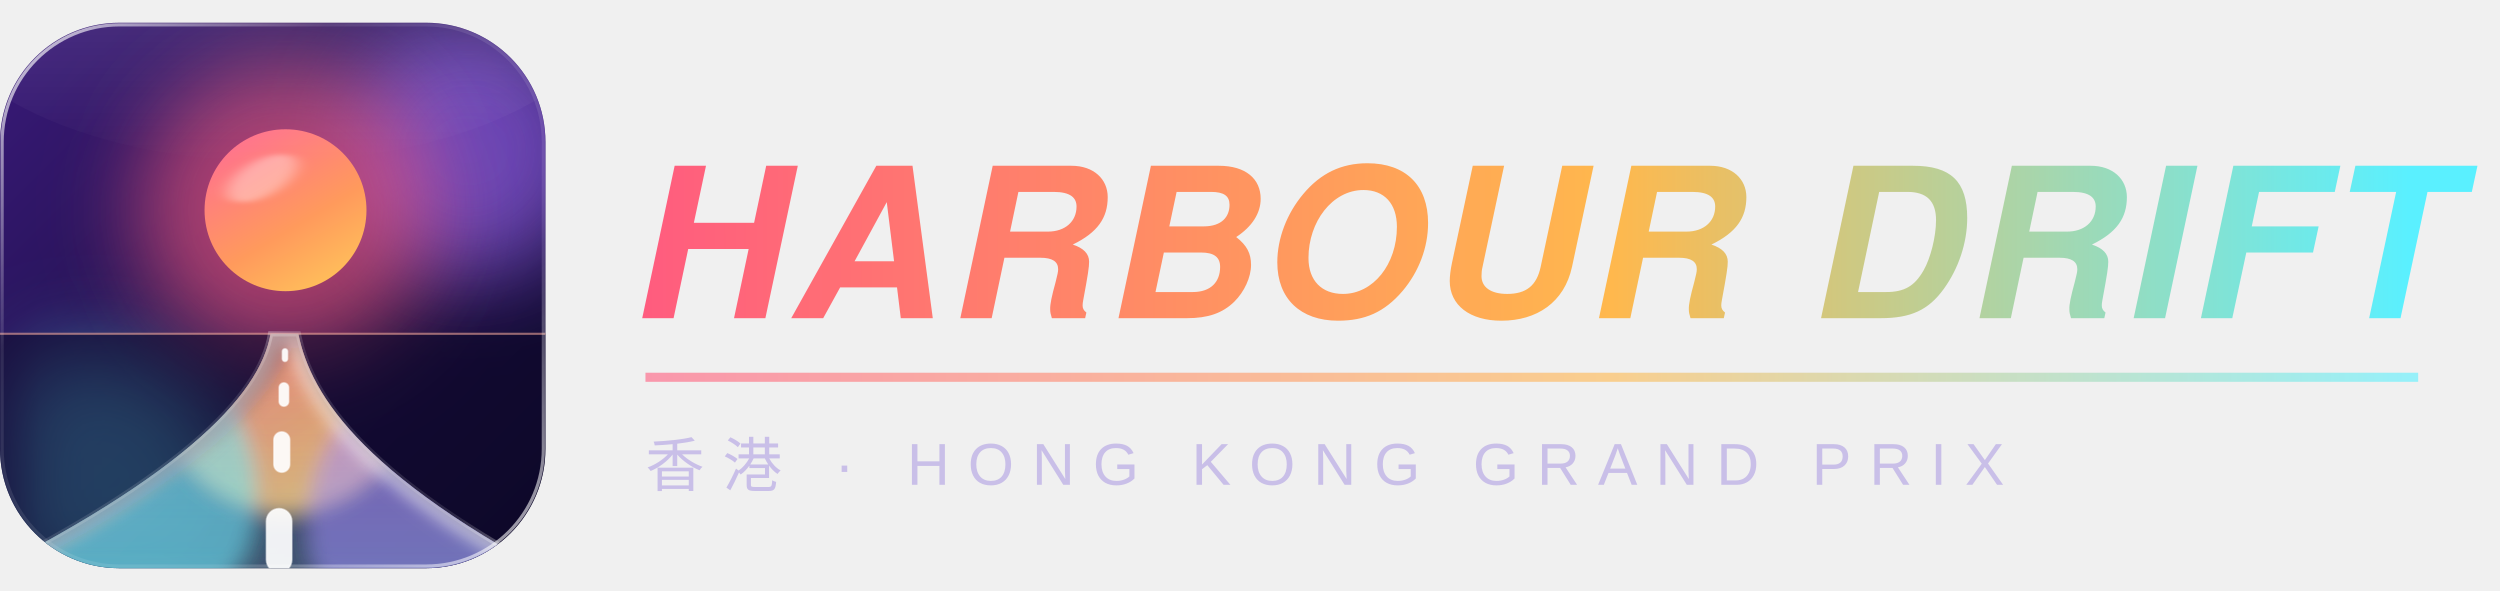
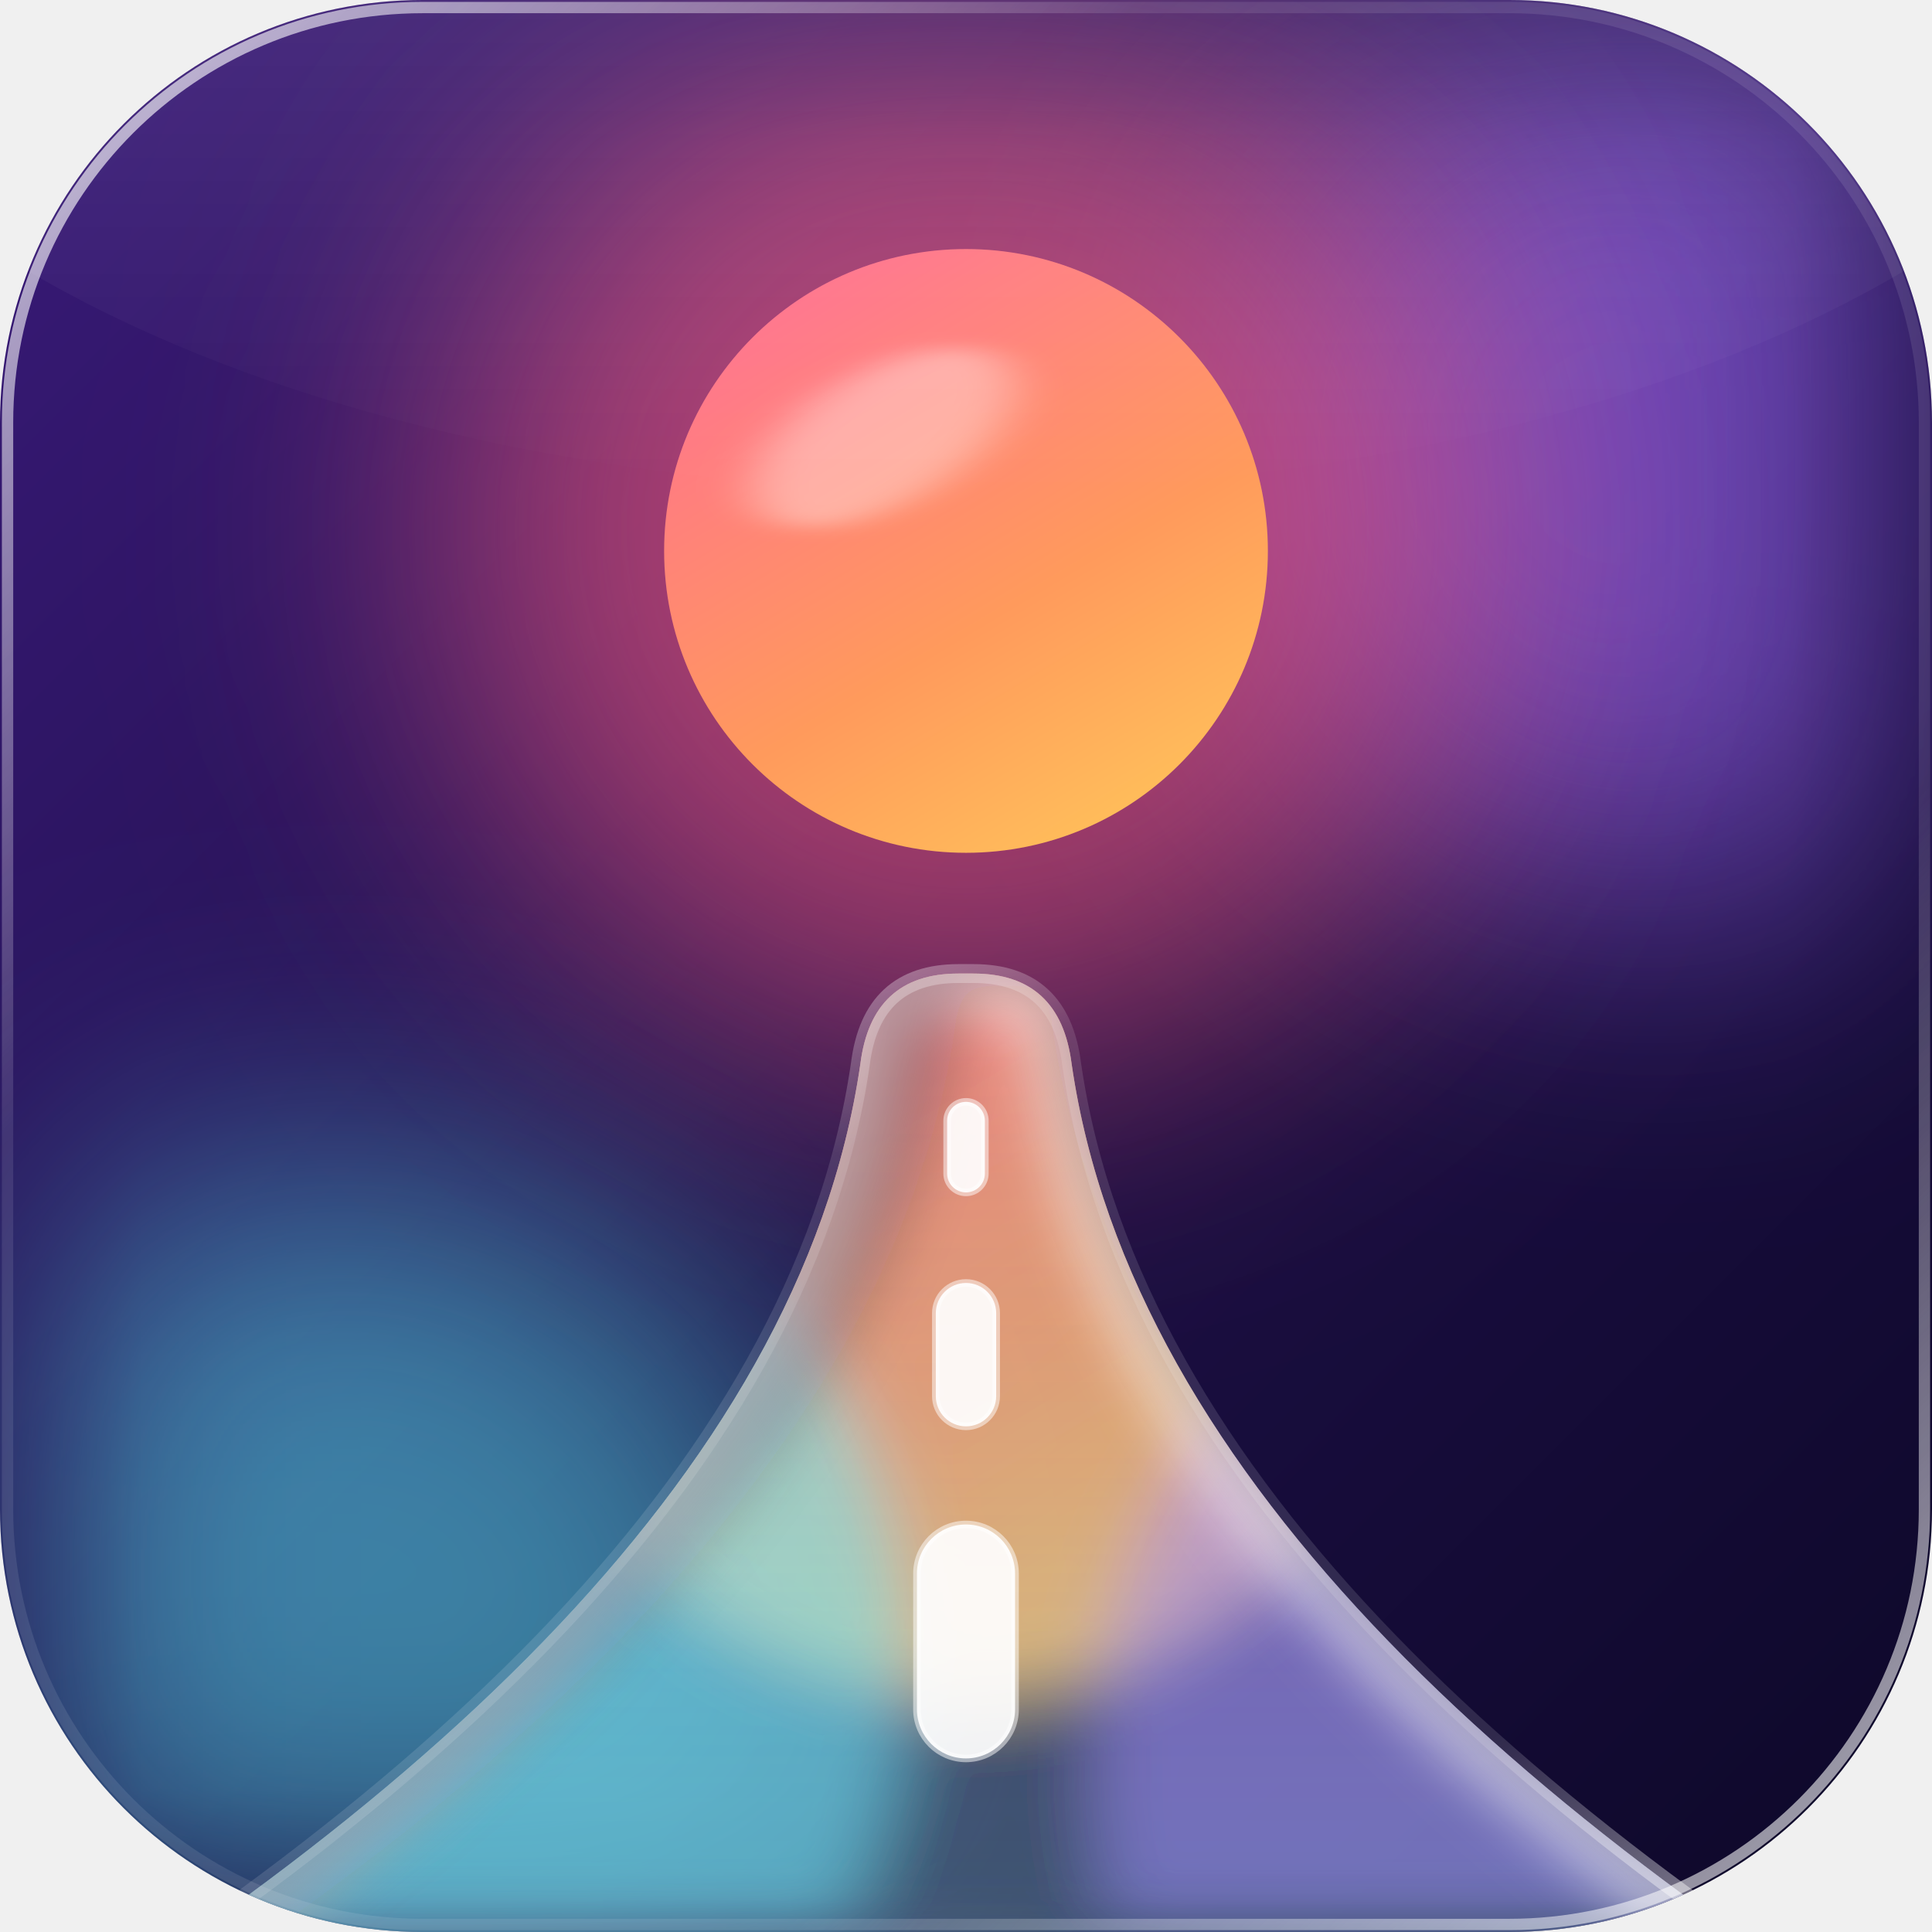
- <svg xmlns="http://www.w3.org/2000/svg" viewBox="0 0 1100 260">
+ <svg xmlns="http://www.w3.org/2000/svg" viewBox="0 0 512 512">
  <defs>
-     <linearGradient id="g" gradientUnits="userSpaceOnUse" x1="280" y1="0" x2="1060" y2="0">
-       <stop offset="0" stop-color="#ff5b7f" />
-       <stop offset=".55" stop-color="#ffb84d" />
-       <stop offset="1" stop-color="#5af0ff" />
+     <linearGradient id="bg" x1="0" y1="0" x2="1" y2="1">
+       <stop offset="0" stop-color="#3a1a7a" />
+       <stop offset=".55" stop-color="#1c0f45" />
+       <stop offset="1" stop-color="#0d0828" />
    </linearGradient>
+     <linearGradient id="sun" x1=".2" y1="0" x2=".8" y2="1">
+       <stop offset="0" stop-color="#ff6f91" />
+       <stop offset=".6" stop-color="#ff9a5c" />
+       <stop offset="1" stop-color="#ffc35a" />
+     </linearGradient>
+     <linearGradient id="body" x1="0" y1="0" x2="0" y2="1">
+       <stop offset="0" stop-color="#fff" stop-opacity=".42" />
+       <stop offset=".5" stop-color="#fff" stop-opacity=".10" />
+       <stop offset="1" stop-color="#9ff3ff" stop-opacity=".30" />
+     </linearGradient>
+     <linearGradient id="rim" x1="0" y1="0" x2="1" y2="1">
+       <stop offset="0" stop-color="#fff" stop-opacity="1" />
+       <stop offset=".3" stop-color="#fff" stop-opacity=".12" />
+       <stop offset=".7" stop-color="#fff" stop-opacity=".12" />
+       <stop offset="1" stop-color="#fff" stop-opacity=".9" />
+     </linearGradient>
+     <linearGradient id="gloss" x1="0" y1="0" x2="0" y2="1">
+       <stop offset="0" stop-color="#fff" stop-opacity=".22" />
+       <stop offset="1" stop-color="#fff" stop-opacity="0" />
+     </linearGradient>
+     <filter id="glow" x="-60%" y="-60%" width="220%" height="220%">
+       <feGaussianBlur stdDeviation="40" />
+     </filter>
+     <filter id="refract" x="-10%" y="-10%" width="120%" height="120%">
+       <feGaussianBlur stdDeviation="9" />
+     </filter>
+     <filter id="soft" x="-30%" y="-30%" width="160%" height="160%">
+       <feGaussianBlur stdDeviation="5" />
+     </filter>
+     <filter id="inner" x="-10%" y="-10%" width="120%" height="120%">
+       <feGaussianBlur stdDeviation="7" />
+     </filter>
+     <clipPath id="r">
+       <rect width="512" height="512" rx="112" />
+     </clipPath>
+     <clipPath id="road">
+       <path d="M-30 564C106 486 212 392 228 282Q231 258 254 258H258Q281 258 284 282C300 392 406 486 542 564Z" />
+     </clipPath>
  </defs>
-   <svg x="0" y="10" width="240" height="240" viewBox="0 0 512 512">
-     <defs>
-       <linearGradient id="bg" x1="0" y1="0" x2="1" y2="1">
-         <stop offset="0" stop-color="#3a1a7a" />
-         <stop offset=".55" stop-color="#1c0f45" />
-         <stop offset="1" stop-color="#0d0828" />
-       </linearGradient>
-       <linearGradient id="sun" x1=".2" y1="0" x2=".8" y2="1">
-         <stop offset="0" stop-color="#ff6f91" />
-         <stop offset=".6" stop-color="#ff9a5c" />
-         <stop offset="1" stop-color="#ffc35a" />
-       </linearGradient>
-       <linearGradient id="body" x1="0" y1="0" x2="0" y2="1">
-         <stop offset="0" stop-color="#fff" stop-opacity=".42" />
-         <stop offset=".5" stop-color="#fff" stop-opacity=".10" />
-         <stop offset="1" stop-color="#9ff3ff" stop-opacity=".30" />
-       </linearGradient>
-       <linearGradient id="rim" x1="0" y1="0" x2="1" y2="1">
-         <stop offset="0" stop-color="#fff" stop-opacity="1" />
-         <stop offset=".3" stop-color="#fff" stop-opacity=".12" />
-         <stop offset=".7" stop-color="#fff" stop-opacity=".12" />
-         <stop offset="1" stop-color="#fff" stop-opacity=".9" />
-       </linearGradient>
-       <linearGradient id="gloss" x1="0" y1="0" x2="0" y2="1">
-         <stop offset="0" stop-color="#fff" stop-opacity=".22" />
-         <stop offset="1" stop-color="#fff" stop-opacity="0" />
-       </linearGradient>
-       <filter id="glow" x="-60%" y="-60%" width="220%" height="220%">
-         <feGaussianBlur stdDeviation="40" />
-       </filter>
-       <filter id="refract" x="-10%" y="-10%" width="120%" height="120%">
-         <feGaussianBlur stdDeviation="9" />
-       </filter>
-       <filter id="soft" x="-30%" y="-30%" width="160%" height="160%">
-         <feGaussianBlur stdDeviation="5" />
-       </filter>
-       <filter id="inner" x="-10%" y="-10%" width="120%" height="120%">
-         <feGaussianBlur stdDeviation="7" />
-       </filter>
-       <clipPath id="r">
-         <rect width="512" height="512" rx="112" />
-       </clipPath>
-       <clipPath id="road">
-         <path d="M254 292H280C292 350 340 430 560 540V580H-60V540C170 430 244 350 254 292Z" />
-       </clipPath>
-     </defs>
-     <g clip-path="url(#r)">
-       <rect width="512" height="512" fill="url(#bg)" />
-       <circle cx="90" cy="440" r="130" fill="#5af0ff" opacity=".5" filter="url(#glow)" />
-       <circle cx="440" cy="120" r="120" fill="#a06bff" opacity=".6" filter="url(#glow)" />
-       <circle cx="268" cy="176" r="140" fill="#ff5b7f" opacity=".6" filter="url(#glow)" />
-       <circle cx="268" cy="176" r="76" fill="url(#sun)" />
-       <ellipse cx="246" cy="146" rx="36" ry="17" fill="#fff" opacity=".35" transform="rotate(-28 246 146)" filter="url(#soft)" />
-       <rect y="292" width="512" height="240" fill="#0d0828" opacity=".55" />
-       <path d="M0 292H512" stroke="#ffb0a0" stroke-opacity=".55" stroke-width="2" />
-       <g clip-path="url(#road)">
-         <g filter="url(#refract)" opacity=".95">
-           <rect width="512" height="512" fill="url(#bg)" opacity=".55" />
-           <circle cx="268" cy="340" r="120" fill="url(#sun)" opacity=".9" />
-           <circle cx="90" cy="440" r="150" fill="#5af0ff" opacity=".55" />
-           <circle cx="440" cy="470" r="150" fill="#a06bff" opacity=".55" />
-         </g>
-         <rect width="512" height="512" fill="url(#body)" />
-         <path d="M254 292H280C292 350 340 430 560 540V580H-60V540C170 430 244 350 254 292Z" fill="none" stroke="#fff" stroke-opacity=".55" stroke-width="22" filter="url(#inner)" />
-         <path d="M254 292H280C292 350 340 430 560 540V580H-60V540C170 430 244 350 254 292Z" fill="none" stroke="#0d0828" stroke-opacity=".25" stroke-width="30" transform="translate(10 -12)" filter="url(#inner)" />
+   <g clip-path="url(#r)">
+     <rect width="512" height="512" fill="url(#bg)" />
+     <circle cx="90" cy="440" r="130" fill="#5af0ff" opacity=".5" filter="url(#glow)" />
+     <circle cx="440" cy="120" r="120" fill="#a06bff" opacity=".6" filter="url(#glow)" />
+     <circle cx="256" cy="140" r="140" fill="#ff5b7f" opacity=".6" filter="url(#glow)" />
+     <circle cx="256" cy="146" r="80" fill="url(#sun)" />
+     <ellipse cx="234" cy="116" rx="38" ry="18" fill="#fff" opacity=".35" transform="rotate(-28 234 116)" filter="url(#soft)" />
+     <g clip-path="url(#road)">
+       <g filter="url(#refract)" opacity=".95">
+         <rect width="512" height="512" fill="url(#bg)" opacity=".55" />
+         <circle cx="256" cy="330" r="120" fill="url(#sun)" opacity=".9" />
+         <circle cx="90" cy="440" r="150" fill="#5af0ff" opacity=".55" />
+         <circle cx="440" cy="470" r="150" fill="#a06bff" opacity=".55" />
      </g>
-       <path d="M254 292H280C292 350 340 430 560 540V580H-60V540C170 430 244 350 254 292Z" fill="none" stroke="url(#rim)" stroke-width="5" />
-       <g>
-         <g fill="#fff" fill-opacity=".92" stroke="#fff" stroke-opacity=".5" stroke-width="1.5">
-           <rect x="265" y="306" width="5" height="12" rx="2.5" />
-           <rect x="262" y="338" width="9" height="22" rx="4.5" />
-           <rect x="257" y="384" width="15" height="38" rx="7.5" />
-           <rect x="250" y="456" width="24" height="60" rx="12" />
-         </g>
+       <rect width="512" height="512" fill="url(#body)" />
+       <path d="M-30 564C106 486 212 392 228 282Q231 258 254 258H258Q281 258 284 282C300 392 406 486 542 564Z" fill="none" stroke="#fff" stroke-opacity=".55" stroke-width="22" filter="url(#inner)" />
+       <path d="M-30 564C106 486 212 392 228 282Q231 258 254 258H258Q281 258 284 282C300 392 406 486 542 564Z" fill="none" stroke="#0d0828" stroke-opacity=".25" stroke-width="30" transform="translate(10 -12)" filter="url(#inner)" />
+     </g>
+     <path d="M-30 564C106 486 212 392 228 282Q231 258 254 258H258Q281 258 284 282C300 392 406 486 542 564Z" fill="none" stroke="url(#rim)" stroke-width="5" />
+     <g>
+       <g fill="#fff" fill-opacity=".92" stroke="#fff" stroke-opacity=".5" stroke-width="2">
+         <rect x="251" y="292" width="10" height="24" rx="5" />
+         <rect x="248" y="340" width="16" height="38" rx="8" />
+         <rect x="243" y="404" width="26" height="62" rx="13" />
      </g>
-       <ellipse cx="256" cy="-40" rx="330" ry="170" fill="url(#gloss)" />
    </g>
-     <rect x="2" y="2" width="508" height="508" rx="110" fill="none" stroke="url(#rim)" stroke-width="3" opacity=".8" />
-   </svg>
-   <text x="280" y="140" font-family="Impact,'Arial Black','Helvetica Neue',sans-serif" font-weight="900" font-style="italic" font-size="92" letter-spacing="3" fill="url(#g)" textLength="740" lengthAdjust="spacingAndGlyphs">HARBOUR DRIFT</text>
-   <rect x="284" y="164" width="780" height="4" fill="url(#g)" opacity=".6" />
-   <text x="284" y="214" font-family="'PingFang HK','Microsoft JhengHei',Arial,sans-serif" font-size="26" letter-spacing="8" fill="#c9bfe8">香港 · HONG KONG GRAND PRIX</text>
+     <ellipse cx="256" cy="-40" rx="330" ry="170" fill="url(#gloss)" />
+   </g>
+   <rect x="2" y="2" width="508" height="508" rx="110" fill="none" stroke="url(#rim)" stroke-width="3" opacity=".8" />
</svg>
